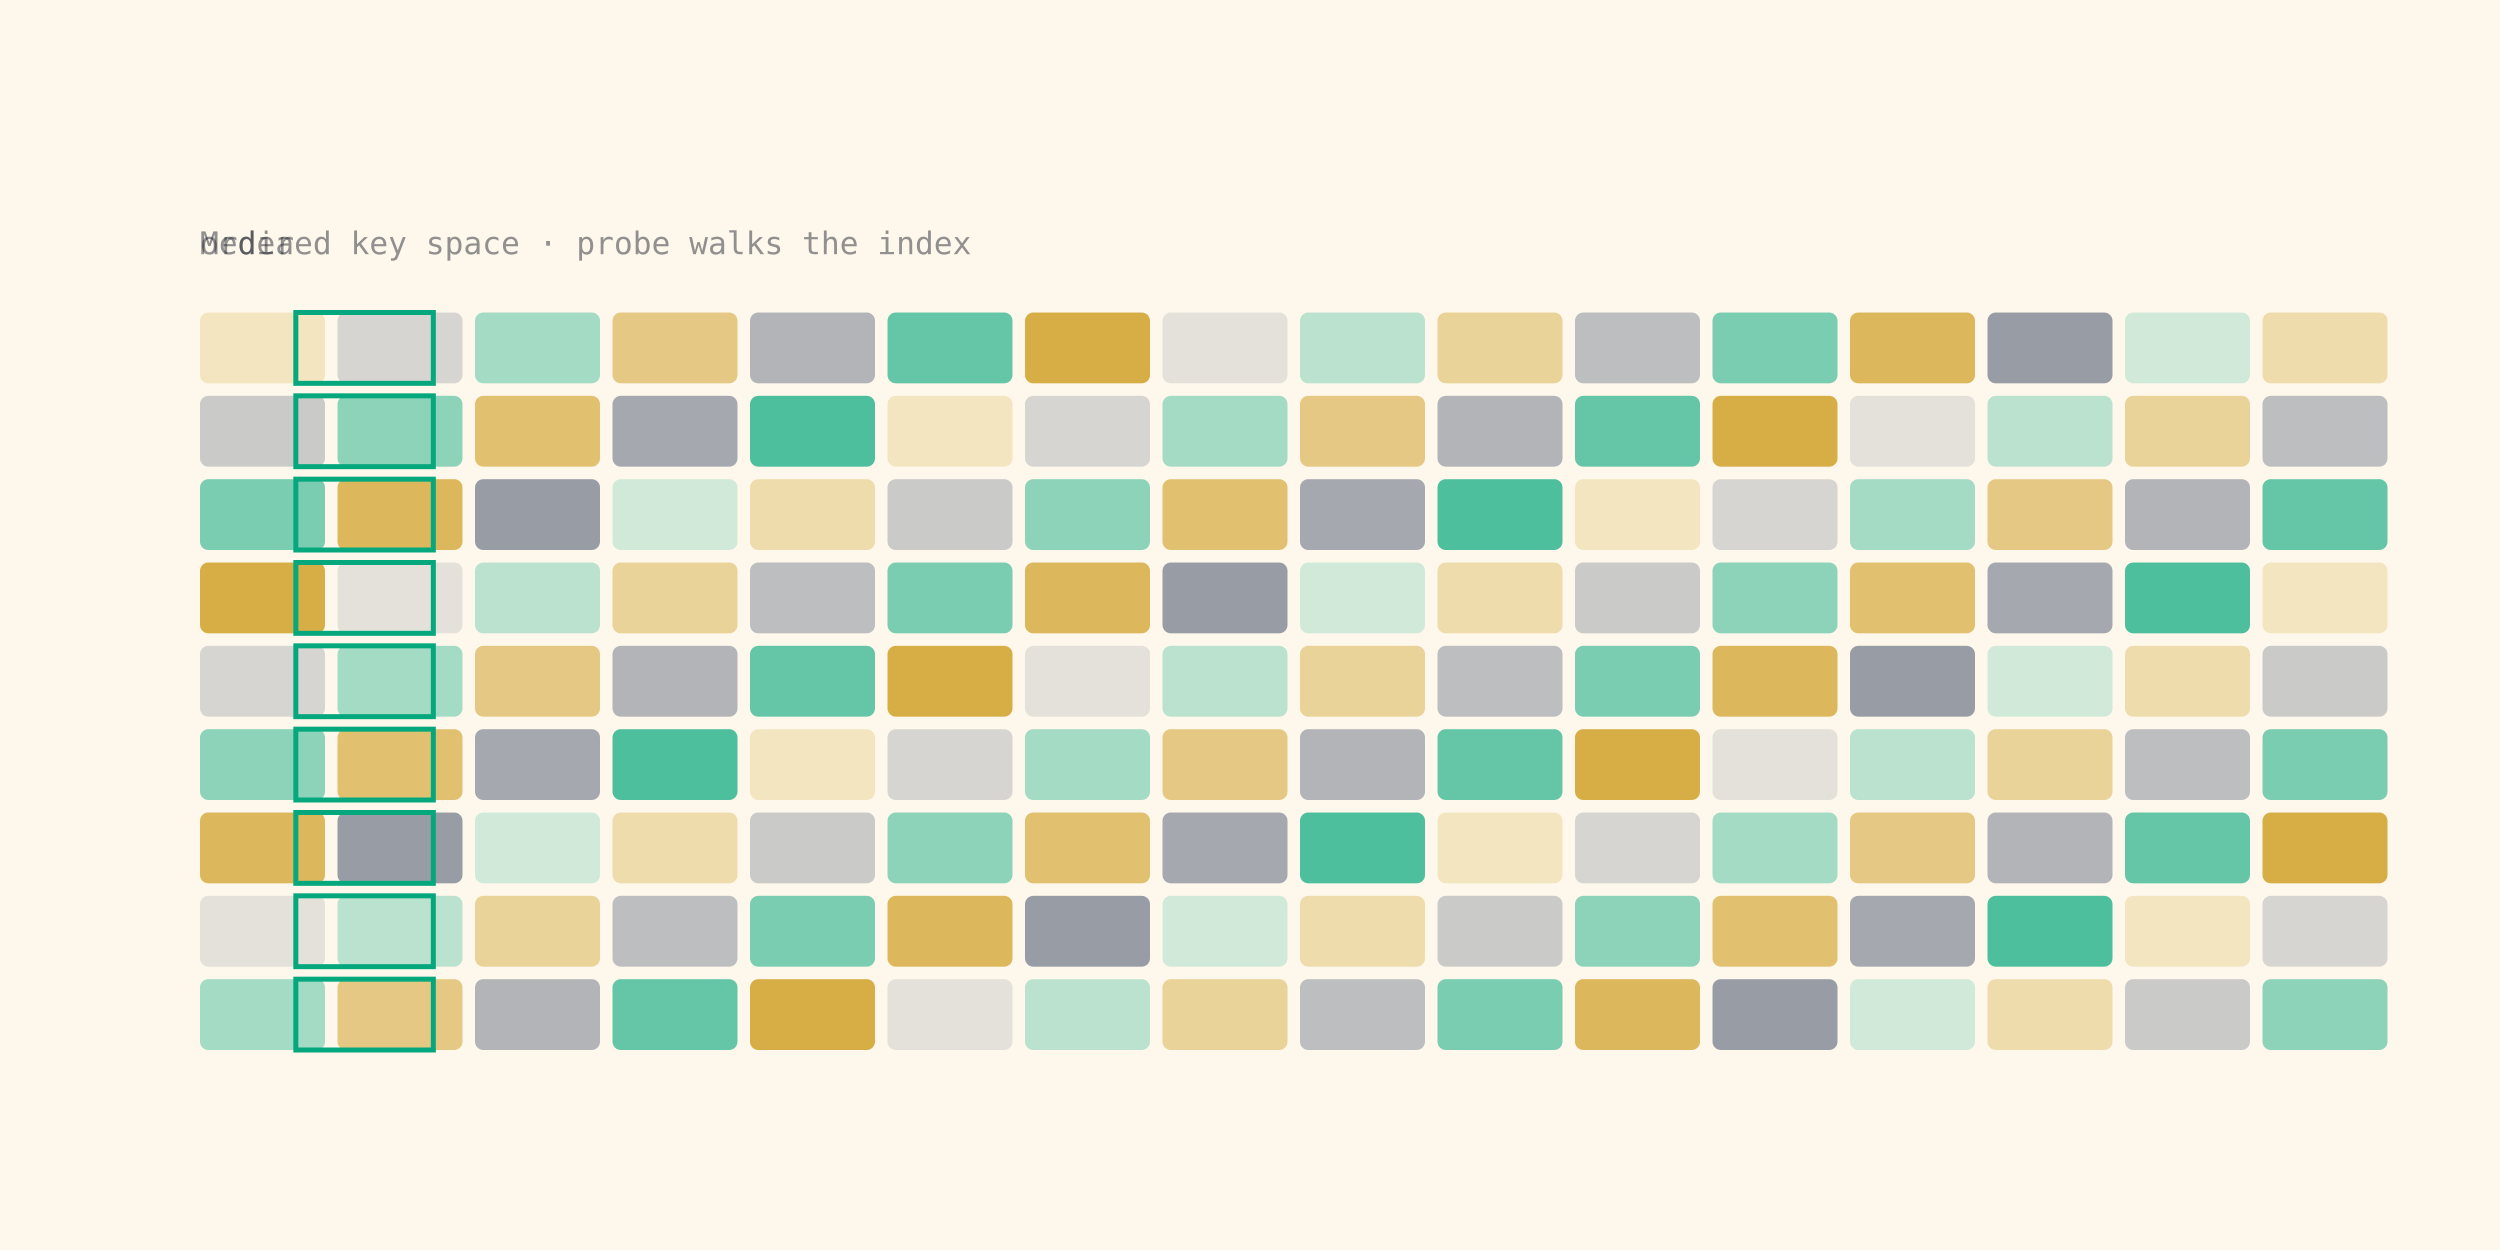
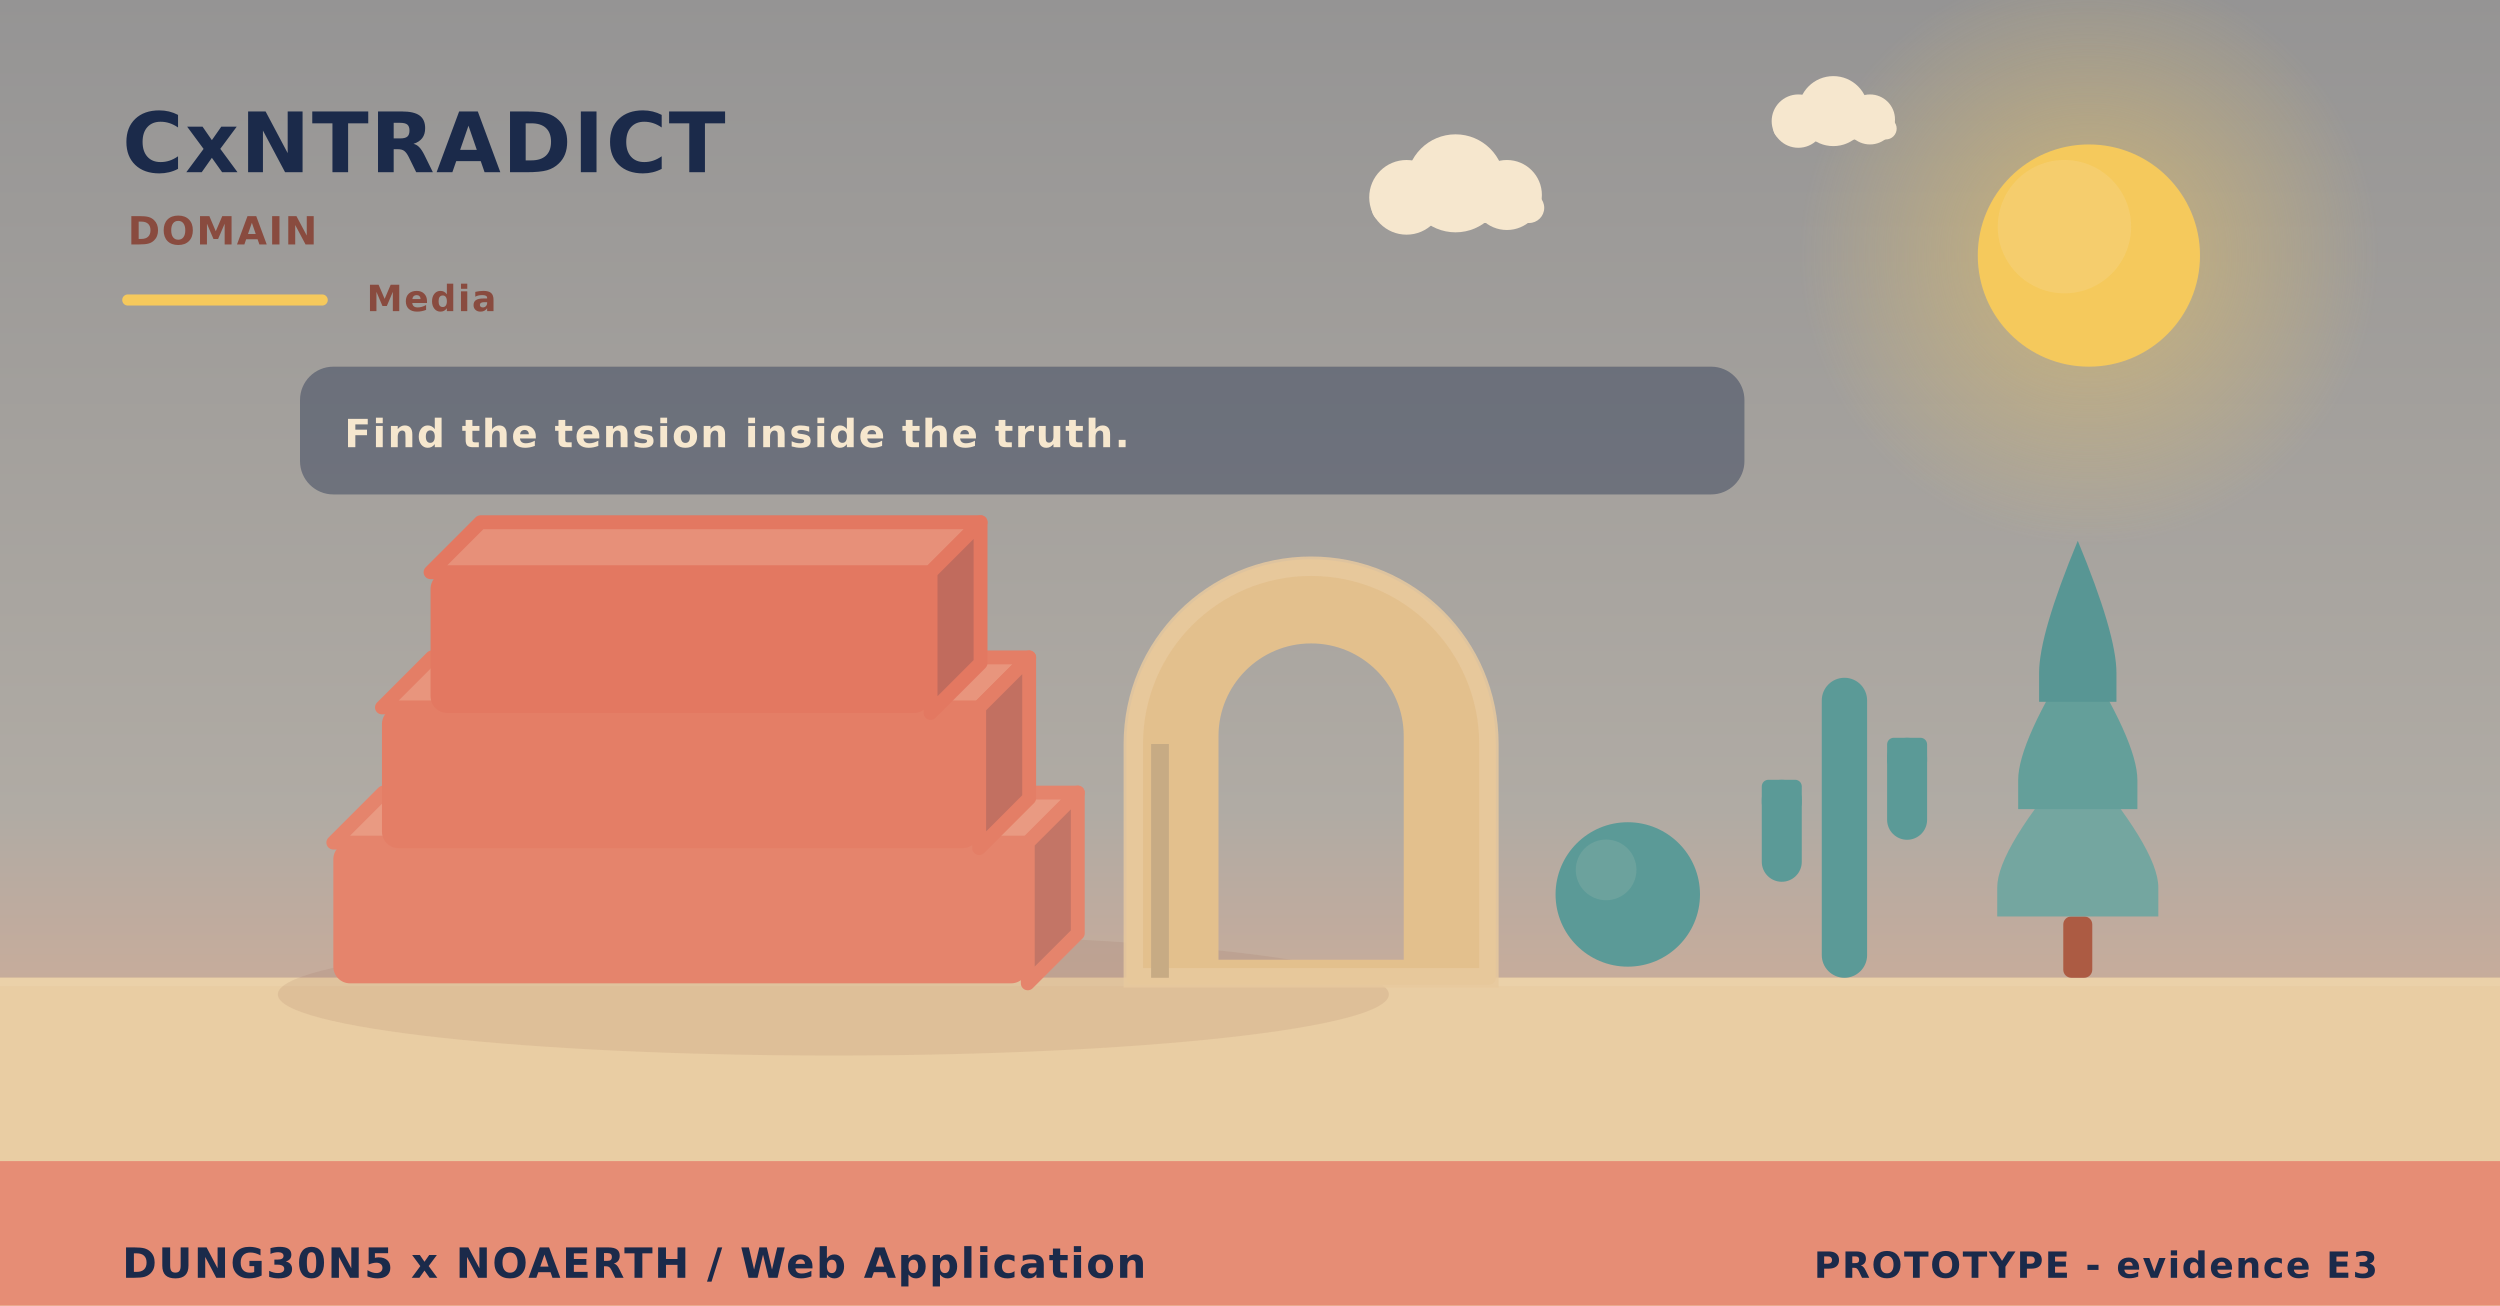
- <svg xmlns="http://www.w3.org/2000/svg" viewBox="0 0 1200 600" width="1200" height="600" role="img" aria-label="CxNTRADICT domain model">
-   <rect width="1200" height="600" fill="#fef8ec" />
-   <defs>
-     <linearGradient id="gd" x1="0" y1="0" x2="1" y2="1">
-       <stop offset="0%" stop-color="#c78f02" />
-       <stop offset="100%" stop-color="#6e7788" />
-     </linearGradient>
-   </defs>
-   <rect x="96.00" y="150.00" width="60.00" height="34.00" rx="4.00" fill="#c78f02" opacity="0.18" />
-   <rect x="162.00" y="150.00" width="60.00" height="34.00" rx="4.00" fill="#6e7788" opacity="0.27" />
-   <rect x="228.00" y="150.00" width="60.00" height="34.00" rx="4.00" fill="#05a77d" opacity="0.36" />
-   <rect x="294.00" y="150.00" width="60.00" height="34.00" rx="4.00" fill="#c78f02" opacity="0.45" />
-   <rect x="360.00" y="150.00" width="60.00" height="34.00" rx="4.00" fill="#6e7788" opacity="0.53" />
-   <rect x="426.00" y="150.00" width="60.00" height="34.00" rx="4.00" fill="#05a77d" opacity="0.62" />
-   <rect x="492.00" y="150.00" width="60.00" height="34.00" rx="4.00" fill="#c78f02" opacity="0.71" />
-   <rect x="558.00" y="150.00" width="60.00" height="34.00" rx="4.00" fill="#6e7788" opacity="0.18" />
-   <rect x="624.00" y="150.00" width="60.00" height="34.00" rx="4.00" fill="#05a77d" opacity="0.27" />
-   <rect x="690.00" y="150.00" width="60.00" height="34.00" rx="4.00" fill="#c78f02" opacity="0.36" />
-   <rect x="756.00" y="150.00" width="60.00" height="34.00" rx="4.00" fill="#6e7788" opacity="0.45" />
-   <rect x="822.00" y="150.00" width="60.00" height="34.00" rx="4.00" fill="#05a77d" opacity="0.53" />
-   <rect x="888.00" y="150.00" width="60.00" height="34.00" rx="4.00" fill="#c78f02" opacity="0.62" />
-   <rect x="954.00" y="150.00" width="60.00" height="34.00" rx="4.00" fill="#6e7788" opacity="0.71" />
-   <rect x="1020.00" y="150.00" width="60.00" height="34.00" rx="4.00" fill="#05a77d" opacity="0.18" />
-   <rect x="1086.00" y="150.00" width="60.00" height="34.00" rx="4.00" fill="#c78f02" opacity="0.27" />
-   <rect x="96.00" y="190.00" width="60.00" height="34.00" rx="4.00" fill="#6e7788" opacity="0.36" />
-   <rect x="162.00" y="190.00" width="60.00" height="34.00" rx="4.00" fill="#05a77d" opacity="0.45" />
-   <rect x="228.00" y="190.00" width="60.00" height="34.00" rx="4.00" fill="#c78f02" opacity="0.53" />
-   <rect x="294.00" y="190.00" width="60.00" height="34.00" rx="4.00" fill="#6e7788" opacity="0.62" />
-   <rect x="360.00" y="190.00" width="60.00" height="34.00" rx="4.00" fill="#05a77d" opacity="0.71" />
-   <rect x="426.00" y="190.00" width="60.00" height="34.00" rx="4.00" fill="#c78f02" opacity="0.18" />
-   <rect x="492.00" y="190.00" width="60.00" height="34.00" rx="4.00" fill="#6e7788" opacity="0.27" />
-   <rect x="558.00" y="190.00" width="60.00" height="34.00" rx="4.00" fill="#05a77d" opacity="0.36" />
-   <rect x="624.00" y="190.00" width="60.00" height="34.00" rx="4.00" fill="#c78f02" opacity="0.45" />
-   <rect x="690.00" y="190.00" width="60.00" height="34.00" rx="4.00" fill="#6e7788" opacity="0.53" />
-   <rect x="756.00" y="190.00" width="60.00" height="34.00" rx="4.00" fill="#05a77d" opacity="0.62" />
-   <rect x="822.00" y="190.00" width="60.00" height="34.00" rx="4.00" fill="#c78f02" opacity="0.71" />
-   <rect x="888.00" y="190.00" width="60.00" height="34.00" rx="4.00" fill="#6e7788" opacity="0.18" />
-   <rect x="954.00" y="190.00" width="60.00" height="34.00" rx="4.00" fill="#05a77d" opacity="0.27" />
-   <rect x="1020.00" y="190.00" width="60.00" height="34.00" rx="4.00" fill="#c78f02" opacity="0.36" />
-   <rect x="1086.00" y="190.00" width="60.00" height="34.00" rx="4.00" fill="#6e7788" opacity="0.45" />
-   <rect x="96.00" y="230.00" width="60.00" height="34.00" rx="4.00" fill="#05a77d" opacity="0.53" />
-   <rect x="162.00" y="230.00" width="60.00" height="34.00" rx="4.00" fill="#c78f02" opacity="0.62" />
-   <rect x="228.00" y="230.00" width="60.00" height="34.00" rx="4.00" fill="#6e7788" opacity="0.71" />
-   <rect x="294.00" y="230.00" width="60.00" height="34.00" rx="4.00" fill="#05a77d" opacity="0.18" />
-   <rect x="360.00" y="230.00" width="60.00" height="34.00" rx="4.00" fill="#c78f02" opacity="0.27" />
-   <rect x="426.00" y="230.00" width="60.00" height="34.00" rx="4.00" fill="#6e7788" opacity="0.36" />
-   <rect x="492.00" y="230.00" width="60.00" height="34.00" rx="4.00" fill="#05a77d" opacity="0.45" />
-   <rect x="558.00" y="230.00" width="60.00" height="34.00" rx="4.00" fill="#c78f02" opacity="0.53" />
-   <rect x="624.00" y="230.00" width="60.00" height="34.00" rx="4.00" fill="#6e7788" opacity="0.62" />
-   <rect x="690.00" y="230.00" width="60.00" height="34.00" rx="4.00" fill="#05a77d" opacity="0.71" />
-   <rect x="756.00" y="230.00" width="60.00" height="34.00" rx="4.00" fill="#c78f02" opacity="0.18" />
-   <rect x="822.00" y="230.00" width="60.00" height="34.00" rx="4.00" fill="#6e7788" opacity="0.27" />
-   <rect x="888.00" y="230.00" width="60.00" height="34.00" rx="4.00" fill="#05a77d" opacity="0.36" />
-   <rect x="954.00" y="230.00" width="60.00" height="34.00" rx="4.00" fill="#c78f02" opacity="0.45" />
-   <rect x="1020.00" y="230.00" width="60.00" height="34.00" rx="4.00" fill="#6e7788" opacity="0.53" />
-   <rect x="1086.00" y="230.00" width="60.00" height="34.00" rx="4.00" fill="#05a77d" opacity="0.62" />
-   <rect x="96.00" y="270.00" width="60.00" height="34.00" rx="4.00" fill="#c78f02" opacity="0.71" />
-   <rect x="162.00" y="270.00" width="60.00" height="34.00" rx="4.00" fill="#6e7788" opacity="0.18" />
-   <rect x="228.00" y="270.00" width="60.00" height="34.00" rx="4.00" fill="#05a77d" opacity="0.27" />
-   <rect x="294.00" y="270.00" width="60.00" height="34.00" rx="4.00" fill="#c78f02" opacity="0.36" />
-   <rect x="360.00" y="270.00" width="60.00" height="34.00" rx="4.00" fill="#6e7788" opacity="0.45" />
-   <rect x="426.00" y="270.00" width="60.00" height="34.00" rx="4.00" fill="#05a77d" opacity="0.53" />
-   <rect x="492.00" y="270.00" width="60.00" height="34.00" rx="4.00" fill="#c78f02" opacity="0.62" />
-   <rect x="558.00" y="270.00" width="60.00" height="34.00" rx="4.00" fill="#6e7788" opacity="0.71" />
-   <rect x="624.00" y="270.00" width="60.00" height="34.00" rx="4.00" fill="#05a77d" opacity="0.18" />
-   <rect x="690.00" y="270.00" width="60.00" height="34.00" rx="4.00" fill="#c78f02" opacity="0.27" />
-   <rect x="756.00" y="270.00" width="60.00" height="34.00" rx="4.00" fill="#6e7788" opacity="0.36" />
-   <rect x="822.00" y="270.00" width="60.00" height="34.00" rx="4.00" fill="#05a77d" opacity="0.45" />
-   <rect x="888.00" y="270.00" width="60.00" height="34.00" rx="4.00" fill="#c78f02" opacity="0.53" />
-   <rect x="954.00" y="270.00" width="60.00" height="34.00" rx="4.00" fill="#6e7788" opacity="0.62" />
-   <rect x="1020.00" y="270.00" width="60.00" height="34.00" rx="4.00" fill="#05a77d" opacity="0.71" />
-   <rect x="1086.00" y="270.00" width="60.00" height="34.00" rx="4.00" fill="#c78f02" opacity="0.18" />
-   <rect x="96.00" y="310.00" width="60.00" height="34.00" rx="4.00" fill="#6e7788" opacity="0.27" />
-   <rect x="162.00" y="310.00" width="60.00" height="34.00" rx="4.00" fill="#05a77d" opacity="0.36" />
-   <rect x="228.00" y="310.00" width="60.00" height="34.00" rx="4.00" fill="#c78f02" opacity="0.45" />
-   <rect x="294.00" y="310.00" width="60.00" height="34.00" rx="4.00" fill="#6e7788" opacity="0.53" />
-   <rect x="360.00" y="310.00" width="60.00" height="34.00" rx="4.00" fill="#05a77d" opacity="0.62" />
-   <rect x="426.00" y="310.00" width="60.00" height="34.00" rx="4.00" fill="#c78f02" opacity="0.71" />
-   <rect x="492.00" y="310.00" width="60.00" height="34.00" rx="4.00" fill="#6e7788" opacity="0.18" />
-   <rect x="558.00" y="310.00" width="60.00" height="34.00" rx="4.00" fill="#05a77d" opacity="0.27" />
-   <rect x="624.00" y="310.00" width="60.00" height="34.00" rx="4.00" fill="#c78f02" opacity="0.36" />
-   <rect x="690.00" y="310.00" width="60.00" height="34.00" rx="4.00" fill="#6e7788" opacity="0.45" />
-   <rect x="756.00" y="310.00" width="60.00" height="34.00" rx="4.00" fill="#05a77d" opacity="0.53" />
-   <rect x="822.00" y="310.00" width="60.00" height="34.00" rx="4.00" fill="#c78f02" opacity="0.62" />
-   <rect x="888.00" y="310.00" width="60.00" height="34.00" rx="4.00" fill="#6e7788" opacity="0.71" />
-   <rect x="954.00" y="310.00" width="60.00" height="34.00" rx="4.00" fill="#05a77d" opacity="0.18" />
-   <rect x="1020.00" y="310.00" width="60.00" height="34.00" rx="4.00" fill="#c78f02" opacity="0.27" />
-   <rect x="1086.00" y="310.00" width="60.00" height="34.00" rx="4.00" fill="#6e7788" opacity="0.36" />
-   <rect x="96.00" y="350.00" width="60.00" height="34.00" rx="4.00" fill="#05a77d" opacity="0.45" />
-   <rect x="162.00" y="350.00" width="60.00" height="34.00" rx="4.00" fill="#c78f02" opacity="0.53" />
-   <rect x="228.00" y="350.00" width="60.00" height="34.00" rx="4.00" fill="#6e7788" opacity="0.62" />
-   <rect x="294.00" y="350.00" width="60.00" height="34.00" rx="4.00" fill="#05a77d" opacity="0.71" />
-   <rect x="360.00" y="350.00" width="60.00" height="34.00" rx="4.00" fill="#c78f02" opacity="0.18" />
-   <rect x="426.00" y="350.00" width="60.00" height="34.00" rx="4.00" fill="#6e7788" opacity="0.27" />
-   <rect x="492.00" y="350.00" width="60.00" height="34.00" rx="4.00" fill="#05a77d" opacity="0.36" />
-   <rect x="558.00" y="350.00" width="60.00" height="34.00" rx="4.00" fill="#c78f02" opacity="0.45" />
-   <rect x="624.00" y="350.00" width="60.00" height="34.00" rx="4.00" fill="#6e7788" opacity="0.53" />
-   <rect x="690.00" y="350.00" width="60.00" height="34.00" rx="4.00" fill="#05a77d" opacity="0.62" />
-   <rect x="756.00" y="350.00" width="60.00" height="34.00" rx="4.00" fill="#c78f02" opacity="0.71" />
-   <rect x="822.00" y="350.00" width="60.00" height="34.00" rx="4.00" fill="#6e7788" opacity="0.18" />
-   <rect x="888.00" y="350.00" width="60.00" height="34.00" rx="4.00" fill="#05a77d" opacity="0.27" />
-   <rect x="954.00" y="350.00" width="60.00" height="34.00" rx="4.00" fill="#c78f02" opacity="0.36" />
-   <rect x="1020.00" y="350.00" width="60.00" height="34.00" rx="4.00" fill="#6e7788" opacity="0.45" />
-   <rect x="1086.00" y="350.00" width="60.00" height="34.00" rx="4.00" fill="#05a77d" opacity="0.53" />
-   <rect x="96.00" y="390.00" width="60.00" height="34.00" rx="4.00" fill="#c78f02" opacity="0.62" />
-   <rect x="162.00" y="390.00" width="60.00" height="34.00" rx="4.00" fill="#6e7788" opacity="0.71" />
-   <rect x="228.00" y="390.00" width="60.00" height="34.00" rx="4.00" fill="#05a77d" opacity="0.18" />
-   <rect x="294.00" y="390.00" width="60.00" height="34.00" rx="4.00" fill="#c78f02" opacity="0.27" />
-   <rect x="360.00" y="390.00" width="60.00" height="34.00" rx="4.00" fill="#6e7788" opacity="0.36" />
-   <rect x="426.00" y="390.00" width="60.00" height="34.00" rx="4.00" fill="#05a77d" opacity="0.45" />
-   <rect x="492.00" y="390.00" width="60.00" height="34.00" rx="4.00" fill="#c78f02" opacity="0.53" />
-   <rect x="558.00" y="390.00" width="60.00" height="34.00" rx="4.00" fill="#6e7788" opacity="0.62" />
-   <rect x="624.00" y="390.00" width="60.00" height="34.00" rx="4.00" fill="#05a77d" opacity="0.71" />
-   <rect x="690.00" y="390.00" width="60.00" height="34.00" rx="4.00" fill="#c78f02" opacity="0.18" />
-   <rect x="756.00" y="390.00" width="60.00" height="34.00" rx="4.00" fill="#6e7788" opacity="0.27" />
-   <rect x="822.00" y="390.00" width="60.00" height="34.00" rx="4.00" fill="#05a77d" opacity="0.36" />
-   <rect x="888.00" y="390.00" width="60.00" height="34.00" rx="4.00" fill="#c78f02" opacity="0.45" />
-   <rect x="954.00" y="390.00" width="60.00" height="34.00" rx="4.00" fill="#6e7788" opacity="0.53" />
-   <rect x="1020.00" y="390.00" width="60.00" height="34.00" rx="4.00" fill="#05a77d" opacity="0.62" />
-   <rect x="1086.00" y="390.00" width="60.00" height="34.00" rx="4.00" fill="#c78f02" opacity="0.71" />
-   <rect x="96.00" y="430.00" width="60.00" height="34.00" rx="4.00" fill="#6e7788" opacity="0.18" />
-   <rect x="162.00" y="430.00" width="60.00" height="34.00" rx="4.00" fill="#05a77d" opacity="0.27" />
-   <rect x="228.00" y="430.00" width="60.00" height="34.00" rx="4.00" fill="#c78f02" opacity="0.36" />
-   <rect x="294.00" y="430.00" width="60.00" height="34.00" rx="4.00" fill="#6e7788" opacity="0.45" />
-   <rect x="360.00" y="430.00" width="60.00" height="34.00" rx="4.00" fill="#05a77d" opacity="0.53" />
-   <rect x="426.00" y="430.00" width="60.00" height="34.00" rx="4.00" fill="#c78f02" opacity="0.62" />
-   <rect x="492.00" y="430.00" width="60.00" height="34.00" rx="4.00" fill="#6e7788" opacity="0.71" />
-   <rect x="558.00" y="430.00" width="60.00" height="34.00" rx="4.00" fill="#05a77d" opacity="0.18" />
-   <rect x="624.00" y="430.00" width="60.00" height="34.00" rx="4.00" fill="#c78f02" opacity="0.27" />
-   <rect x="690.00" y="430.00" width="60.00" height="34.00" rx="4.00" fill="#6e7788" opacity="0.36" />
-   <rect x="756.00" y="430.00" width="60.00" height="34.00" rx="4.00" fill="#05a77d" opacity="0.45" />
-   <rect x="822.00" y="430.00" width="60.00" height="34.00" rx="4.00" fill="#c78f02" opacity="0.53" />
-   <rect x="888.00" y="430.00" width="60.00" height="34.00" rx="4.00" fill="#6e7788" opacity="0.62" />
-   <rect x="954.00" y="430.00" width="60.00" height="34.00" rx="4.00" fill="#05a77d" opacity="0.71" />
-   <rect x="1020.00" y="430.00" width="60.00" height="34.00" rx="4.00" fill="#c78f02" opacity="0.18" />
-   <rect x="1086.00" y="430.00" width="60.00" height="34.00" rx="4.00" fill="#6e7788" opacity="0.27" />
-   <rect x="96.00" y="470.00" width="60.00" height="34.00" rx="4.00" fill="#05a77d" opacity="0.36" />
-   <rect x="162.00" y="470.00" width="60.00" height="34.00" rx="4.00" fill="#c78f02" opacity="0.45" />
-   <rect x="228.00" y="470.00" width="60.00" height="34.00" rx="4.00" fill="#6e7788" opacity="0.53" />
-   <rect x="294.00" y="470.00" width="60.00" height="34.00" rx="4.00" fill="#05a77d" opacity="0.62" />
-   <rect x="360.00" y="470.00" width="60.00" height="34.00" rx="4.00" fill="#c78f02" opacity="0.71" />
-   <rect x="426.00" y="470.00" width="60.00" height="34.00" rx="4.00" fill="#6e7788" opacity="0.18" />
-   <rect x="492.00" y="470.00" width="60.00" height="34.00" rx="4.00" fill="#05a77d" opacity="0.27" />
-   <rect x="558.00" y="470.00" width="60.00" height="34.00" rx="4.00" fill="#c78f02" opacity="0.36" />
-   <rect x="624.00" y="470.00" width="60.00" height="34.00" rx="4.00" fill="#6e7788" opacity="0.45" />
-   <rect x="690.00" y="470.00" width="60.00" height="34.00" rx="4.00" fill="#05a77d" opacity="0.53" />
-   <rect x="756.00" y="470.00" width="60.00" height="34.00" rx="4.00" fill="#c78f02" opacity="0.62" />
-   <rect x="822.00" y="470.00" width="60.00" height="34.00" rx="4.00" fill="#6e7788" opacity="0.71" />
-   <rect x="888.00" y="470.00" width="60.00" height="34.00" rx="4.00" fill="#05a77d" opacity="0.18" />
-   <rect x="954.00" y="470.00" width="60.00" height="34.00" rx="4.00" fill="#c78f02" opacity="0.27" />
-   <rect x="1020.00" y="470.00" width="60.00" height="34.00" rx="4.00" fill="#6e7788" opacity="0.36" />
-   <rect x="1086.00" y="470.00" width="60.00" height="34.00" rx="4.00" fill="#05a77d" opacity="0.45" />
+ <svg xmlns="http://www.w3.org/2000/svg" width="900" height="470" viewBox="0 0 900 470" role="img" aria-label="CxNTRADICT - the problem it addresses">
+   <linearGradient id="skym" x1="0" y1="0" x2="0" y2="1">
+     <stop offset="0" stop-color="#959494" />
+     <stop offset="0.62" stop-color="#b0aba4" />
+     <stop offset="1" stop-color="#f3ad8a" />
+   </linearGradient>
+   <rect width="900" height="470" fill="url(#skym)" />
+   <radialGradient id="sunm">
+     <stop offset="0.35" stop-color="#f5c95c" stop-opacity="0.34" />
+     <stop offset="1" stop-color="#f5c95c" stop-opacity="0" />
+   </radialGradient>
+   <circle cx="752" cy="92" r="104" fill="url(#sunm)" />
+   <circle cx="752" cy="92" r="40" fill="#f5c95c" />
+   <circle cx="743.2" cy="81.6" r="24" fill="#f5d27e" opacity="0.5" />
  <g>
-     <rect x="142" y="150" width="66" height="34" fill="none" stroke="#05a77d" stroke-width="2.4">
-       <animate attributeName="opacity" values="0;1;0" dur="7.2s" begin="0.0s" repeatCount="indefinite" />
-     </rect>
+     <circle cx="524" cy="66" r="17.64" fill="#f6e7ce" />
+     <circle cx="506.36" cy="71.04" r="13.44" fill="#f6e7ce" />
+     <circle cx="542.48" cy="70.2" r="12.6" fill="#f6e7ce" />
+     <rect x="493.76" y="69.36" width="62.16" height="10.92" rx="5.46" fill="#f6e7ce" />
+     <animateTransform attributeName="transform" type="translate" values="0 0;24 0;0 0" dur="36s" begin="0s" repeatCount="indefinite" />
  </g>
  <g>
-     <rect x="142" y="190" width="66" height="34" fill="none" stroke="#05a77d" stroke-width="2.4">
-       <animate attributeName="opacity" values="0;1;0" dur="7.2s" begin="0.42s" repeatCount="indefinite" />
-     </rect>
+     <circle cx="660" cy="40" r="12.6" fill="#f6e7ce" />
+     <circle cx="647.4" cy="43.6" r="9.6" fill="#f6e7ce" />
+     <circle cx="673.2" cy="43" r="9" fill="#f6e7ce" />
+     <rect x="638.4" y="42.4" width="44.4" height="7.8" rx="3.9" fill="#f6e7ce" />
+     <animateTransform attributeName="transform" type="translate" values="0 0;-18 0;0 0" dur="46s" begin="3s" repeatCount="indefinite" />
  </g>
-   <g>
-     <rect x="142" y="230" width="66" height="34" fill="none" stroke="#05a77d" stroke-width="2.4">
-       <animate attributeName="opacity" values="0;1;0" dur="7.2s" begin="0.84s" repeatCount="indefinite" />
-     </rect>
-   </g>
-   <g>
-     <rect x="142" y="270" width="66" height="34" fill="none" stroke="#05a77d" stroke-width="2.4">
-       <animate attributeName="opacity" values="0;1;0" dur="7.2s" begin="1.26s" repeatCount="indefinite" />
-     </rect>
-   </g>
-   <g>
-     <rect x="142" y="310" width="66" height="34" fill="none" stroke="#05a77d" stroke-width="2.4">
-       <animate attributeName="opacity" values="0;1;0" dur="7.2s" begin="1.68s" repeatCount="indefinite" />
-     </rect>
-   </g>
-   <g>
-     <rect x="142" y="350" width="66" height="34" fill="none" stroke="#05a77d" stroke-width="2.4">
-       <animate attributeName="opacity" values="0;1;0" dur="7.2s" begin="2.1s" repeatCount="indefinite" />
-     </rect>
-   </g>
-   <g>
-     <rect x="142" y="390" width="66" height="34" fill="none" stroke="#05a77d" stroke-width="2.4">
-       <animate attributeName="opacity" values="0;1;0" dur="7.2s" begin="2.52s" repeatCount="indefinite" />
-     </rect>
-   </g>
-   <g>
-     <rect x="142" y="430" width="66" height="34" fill="none" stroke="#05a77d" stroke-width="2.4">
-       <animate attributeName="opacity" values="0;1;0" dur="7.2s" begin="2.94s" repeatCount="indefinite" />
-     </rect>
-   </g>
-   <g>
-     <rect x="142" y="470" width="66" height="34" fill="none" stroke="#05a77d" stroke-width="2.4">
-       <animate attributeName="opacity" values="0;1;0" dur="7.2s" begin="3.36s" repeatCount="indefinite" />
-     </rect>
-   </g>
-   <text x="96" y="122" font-family="ui-monospace,Menlo,monospace" font-size="15" fill="rgba(37,40,49,0.500)">ordered key space · probe walks the index</text>
-   <text x="96" y="122" font-family="ui-monospace,Menlo,monospace" font-size="15" fill="rgba(37,40,49,0.500)">Media</text>
+   <rect x="0" y="352" width="900" height="118" fill="#e9cda3" />
+   <rect x="0" y="352" width="900" height="3" fill="#ebd1a9" />
+   <text x="44" y="62" font-family="Verdana,DejaVu Sans,sans-serif" font-size="30" font-weight="700" letter-spacing="0.6" fill="#1b2a4a" text-anchor="start">CxNTRADICT</text>
+   <text x="46" y="88" font-family="Verdana,DejaVu Sans,sans-serif" font-size="14" font-weight="700" letter-spacing="0.6" fill="#894b3f" text-anchor="start">DOMAIN</text>
+   <rect x="44" y="106" width="74" height="4" rx="2" fill="#f5c95c" />
+   <text x="132" y="112" font-family="Verdana,DejaVu Sans,sans-serif" font-size="13" font-weight="700" letter-spacing="0.6" fill="#894b3f" text-anchor="start">Media</text>
+   <ellipse cx="300" cy="358" rx="200" ry="22" fill="rgba(138,90,68,0.11)" />
+   <path d="M120,303.33 L370,303.33 L388,285.33 L138,285.33 Z" fill="#e99a82" stroke="#e5846c" stroke-width="5" stroke-linejoin="round" />
+   <path d="M370,303.33 L388,285.33 L388,336 L370,354 Z" fill="#c37566" stroke="#e5846c" stroke-width="5" stroke-linejoin="round" />
+   <rect x="120" y="303.33" width="250" height="50.67" rx="6" fill="#e5846c" />
+   <path d="M137.5,254.67 L352.5,254.67 L370.5,236.67 L155.5,236.67 Z" fill="#e8957d" stroke="#e47e66" stroke-width="5" stroke-linejoin="round" />
+   <path d="M352.5,254.67 L370.5,236.67 L370.5,287.33 L352.5,305.33 Z" fill="#c27061" stroke="#e47e66" stroke-width="5" stroke-linejoin="round" />
+   <rect x="137.5" y="254.67" width="215" height="50.67" rx="6" fill="#e47e66" />
+   <path d="M155,206 L335,206 L353,188 L173,188 Z" fill="#e79079" stroke="#e37861" stroke-width="5" stroke-linejoin="round" />
+   <path d="M335,206 L353,188 L353,238.67 L335,256.67 Z" fill="#c16b5d" stroke="#e37861" stroke-width="5" stroke-linejoin="round" />
+   <rect x="155" y="206" width="180" height="50.67" rx="6" fill="#e37861" />
+   <path d="M408,352 L408,267.84 A64,64 0 0 1 536,267.84 L536,352 Z M436.16,348 L436.16,264.97 A35.84,35.84 0 0 1 507.84,264.97 L507.84,348 Z" fill="#e3c08d" fill-rule="evenodd" stroke="#e3c08d" stroke-width="5" stroke-linejoin="round" />
+   <path d="M408,352 L408,267.84 A64,64 0 0 1 536,267.84 L536,352 Z" fill="none" stroke="#e8c99d" stroke-width="7" stroke-linecap="round" opacity="0.85" />
+   <rect x="414.4" y="267.84" width="6.4" height="84.16" fill="#c7ab84" />
+   <circle cx="586" cy="322" r="26" fill="#5b9a97" />
+   <circle cx="578.2" cy="313.16" r="10.92" fill="#7aa9a2" opacity="0.55" />
+   <rect x="655.84" y="244" width="16.32" height="108" rx="8.16" fill="#5b9a97" />
+   <rect x="634.24" y="280.72" width="14.4" height="36.72" rx="7.2" fill="#5b9a97" />
+   <rect x="634.24" y="280.72" width="14.4" height="10.8" rx="2.4" fill="#5b9a97" />
+   <rect x="679.36" y="265.6" width="14.4" height="36.72" rx="7.2" fill="#5b9a97" />
+   <rect x="679.36" y="265.6" width="14.4" height="10.8" rx="2.4" fill="#5b9a97" />
+   <rect x="742.78" y="329.92" width="10.44" height="22.08" rx="2.9" fill="#ac5b43" />
+   <path d="M748,271.96 Q719,305.58 719,319.49 Q719,329.92 719,329.92 L777,329.92 Q777,329.92 777,319.49 Q777,305.58 748,271.96 Z" fill="#74a6a0" />
+   <path d="M748,233.32 Q726.54,266.94 726.54,280.85 Q726.54,291.28 726.54,291.28 L769.46,291.28 Q769.46,291.28 769.46,280.85 Q769.46,266.94 748,233.32 Z" fill="#649f9a" />
+   <path d="M748,194.68 Q734.08,228.3 734.08,242.21 Q734.08,252.64 734.08,252.64 L761.92,252.64 Q761.92,252.64 761.92,242.21 Q761.92,228.3 748,194.68 Z" fill="#589694" />
+   <rect x="108" y="132" width="520" height="46" rx="12" fill="rgba(27,42,74,0.42)" opacity="0.94" />
+   <text x="124" y="161" font-family="Verdana,DejaVu Sans,sans-serif" font-size="14" font-weight="700" letter-spacing="0.6" fill="#f6e7ce" text-anchor="start">Find the tension inside the truth.</text>
+   <rect x="0" y="418" width="900" height="52" rx="0" fill="#e68972" opacity="0.94" />
+   <text x="44" y="460" font-family="Verdana,DejaVu Sans,sans-serif" font-size="15" font-weight="700" letter-spacing="0.6" fill="#1b2a4a" text-anchor="start">DUNG30N5 x NOAERTH  /  Web Application</text>
+   <text x="856" y="460" font-family="Verdana,DejaVu Sans,sans-serif" font-size="13" font-weight="700" letter-spacing="0.6" fill="#1b2a4a" text-anchor="end">PROTOTYPE  -  evidence E3</text>
</svg>
